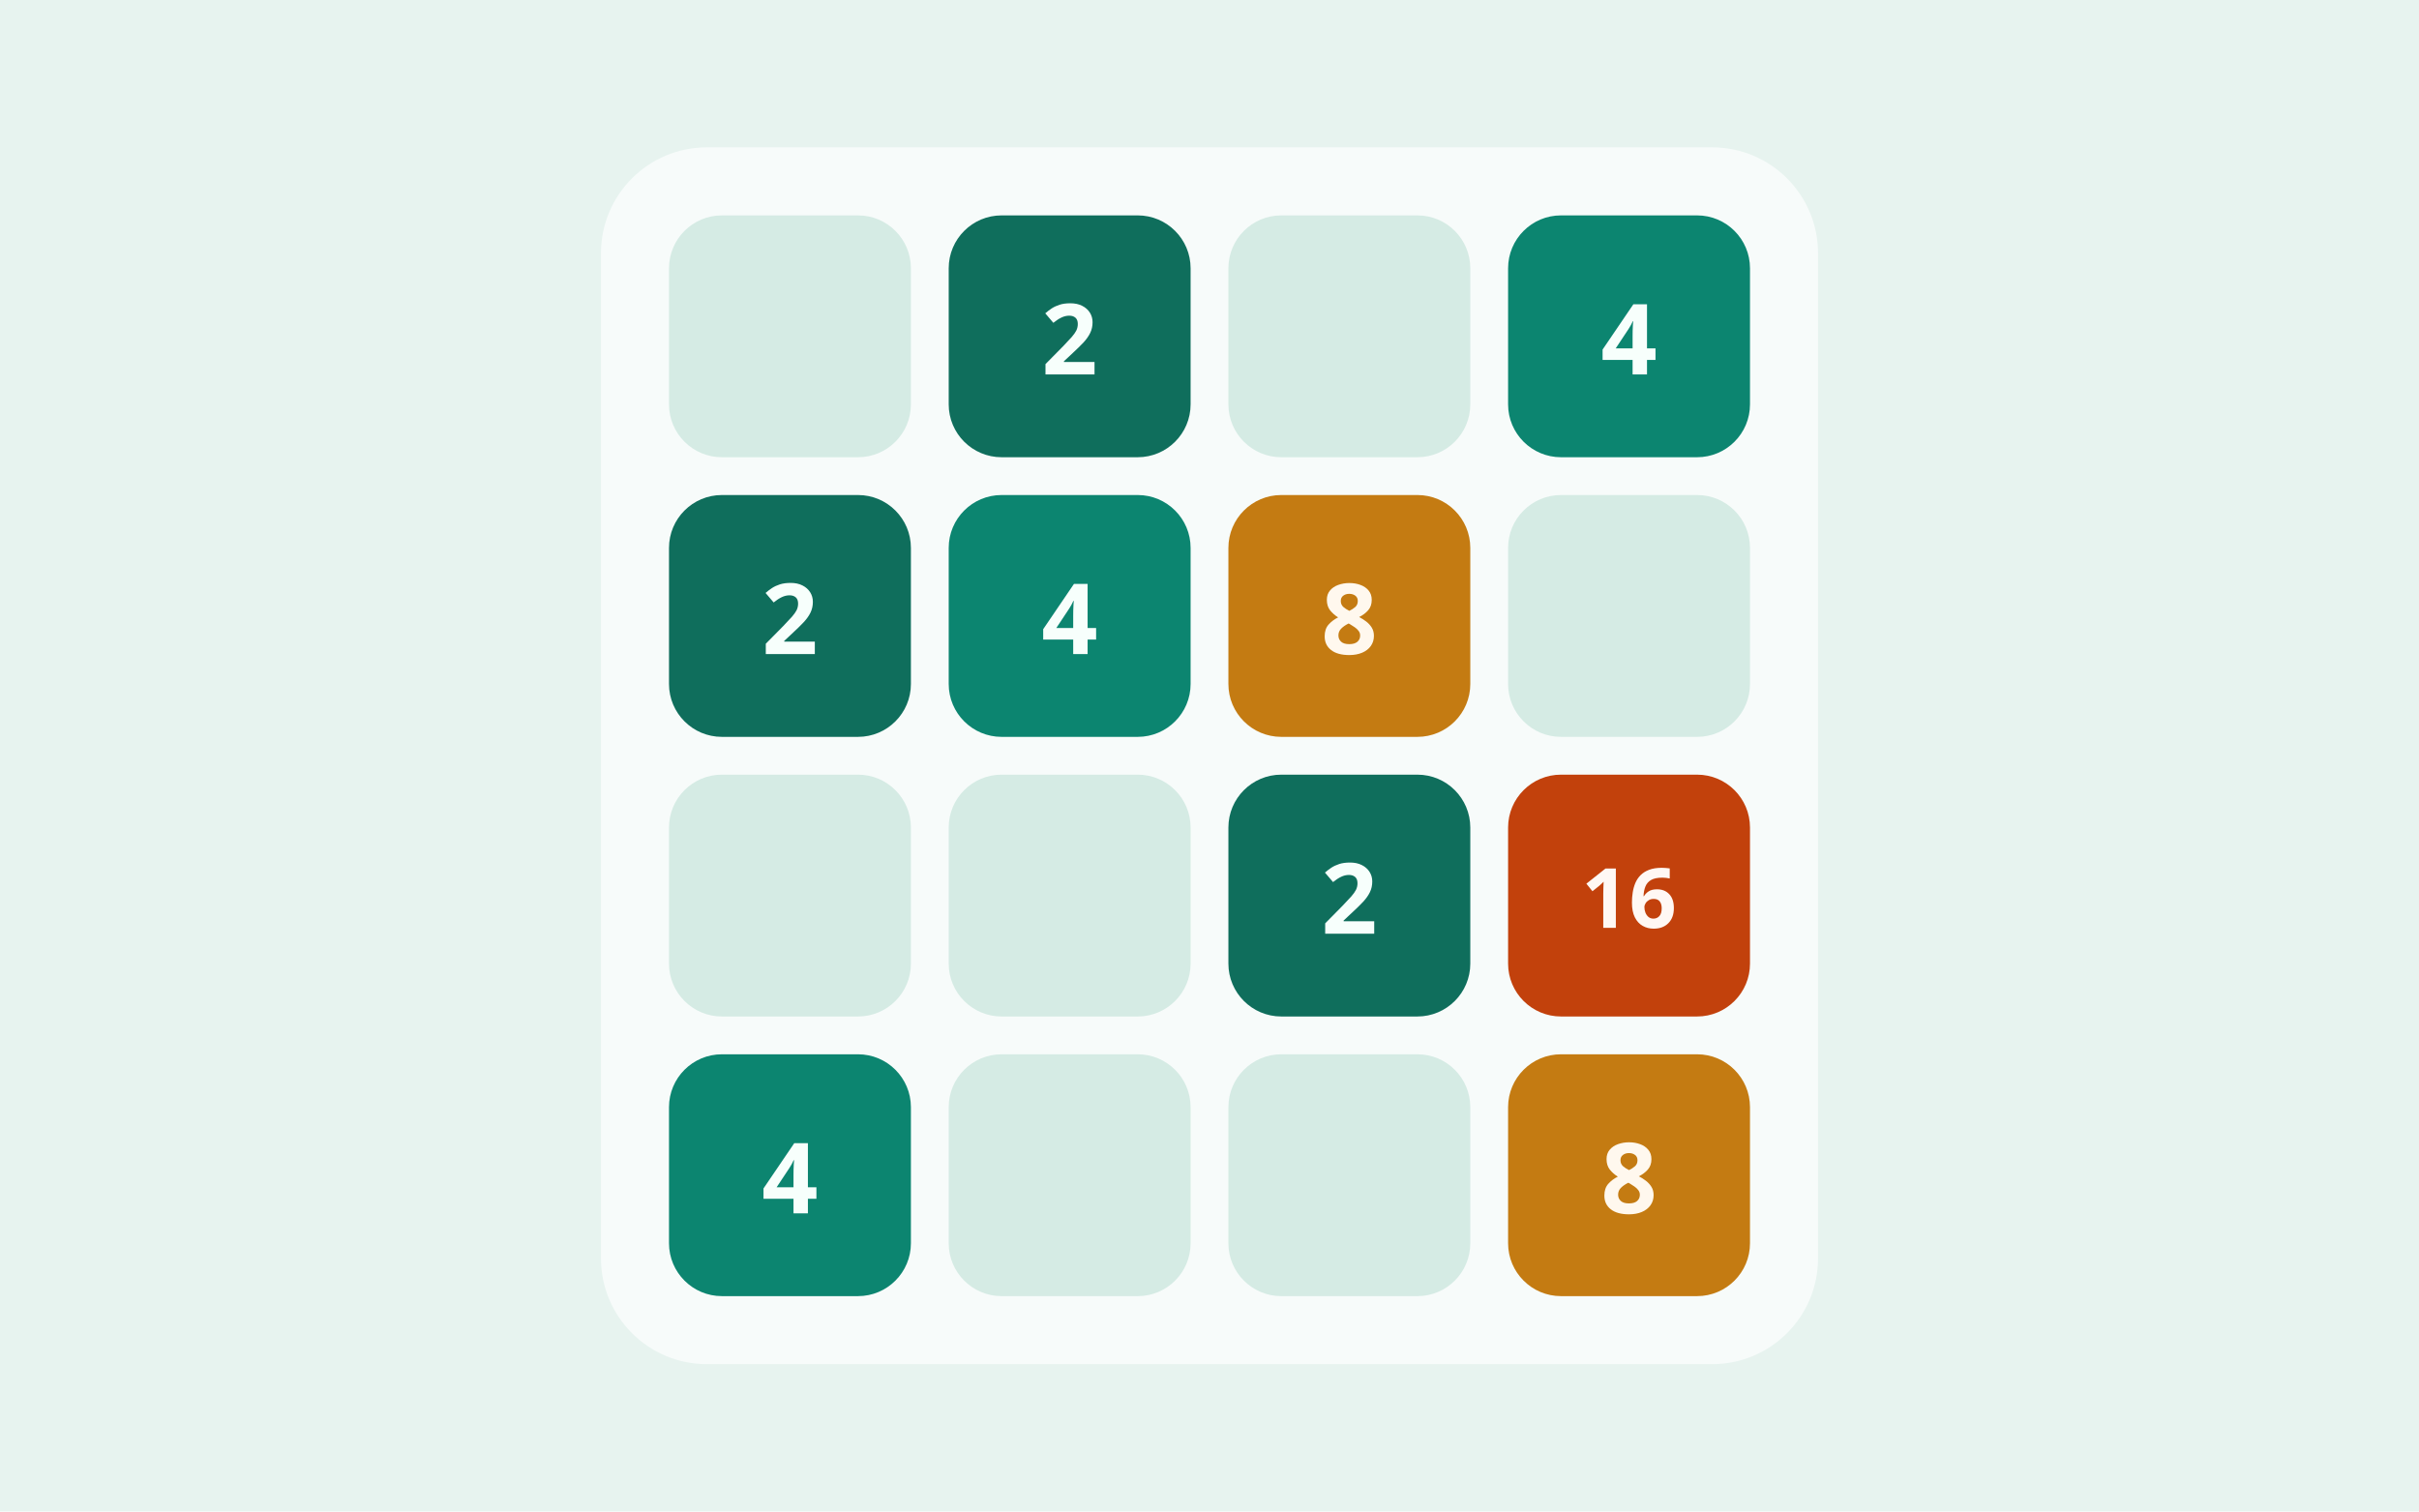
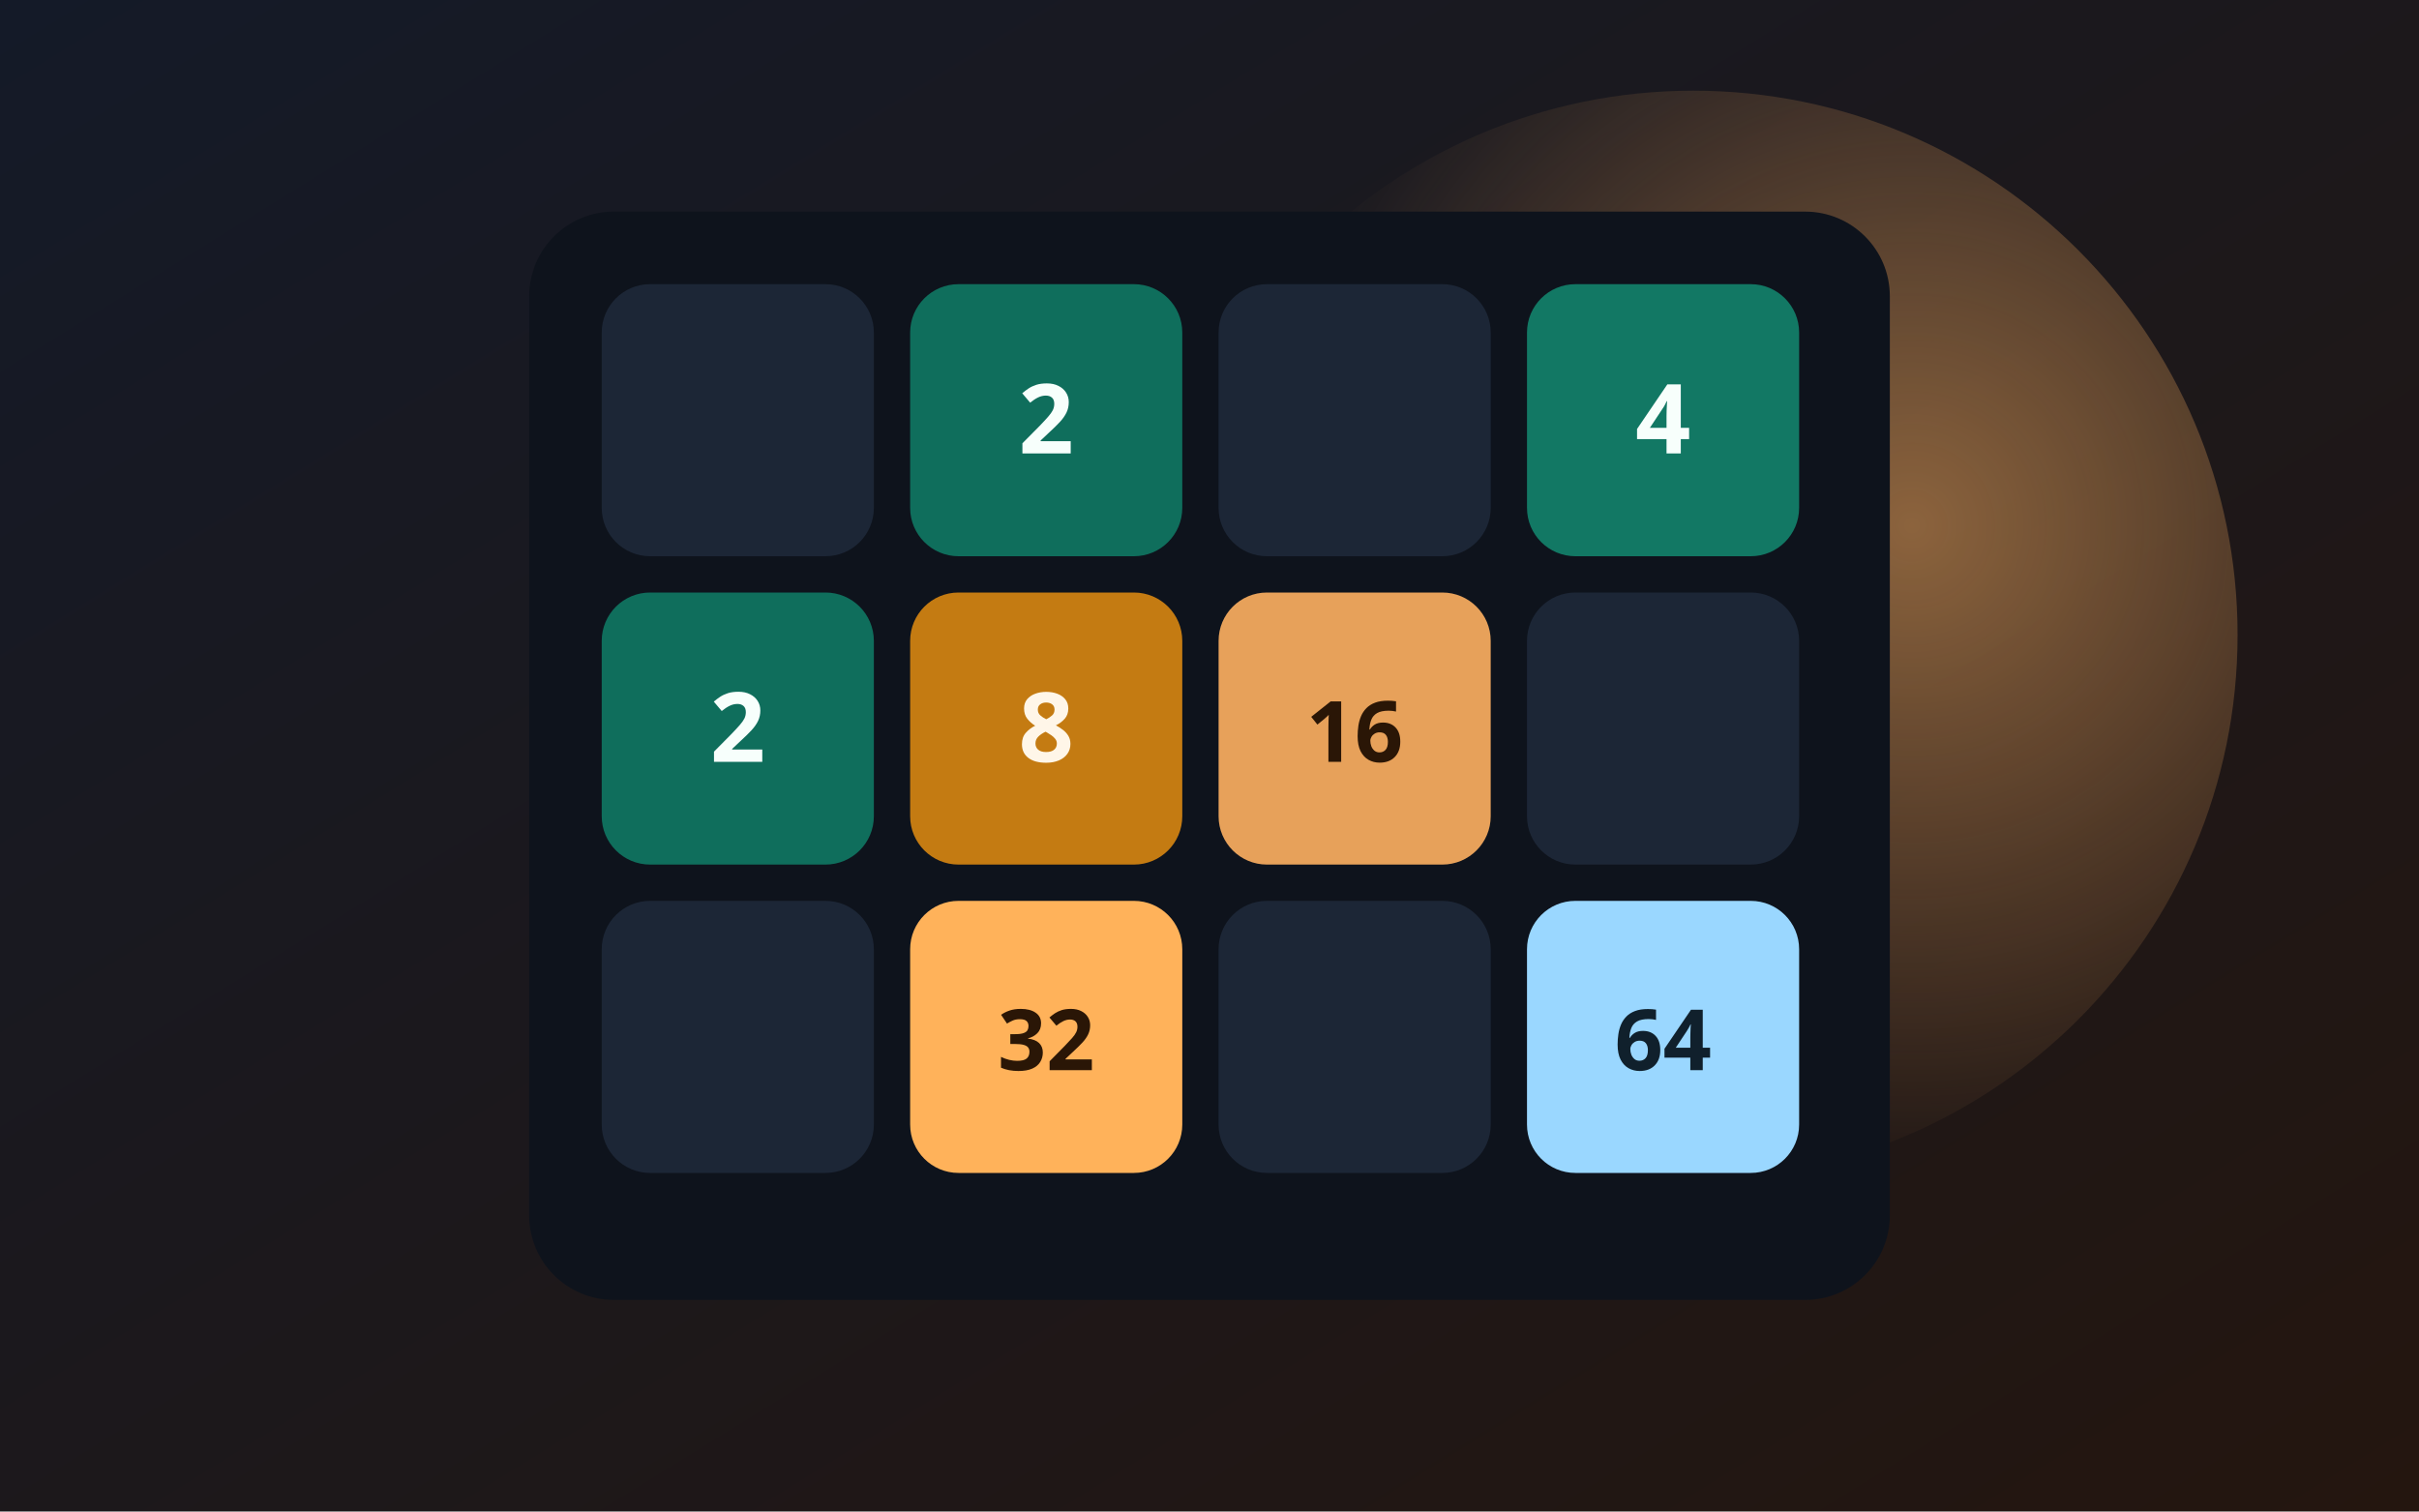
- <svg xmlns="http://www.w3.org/2000/svg" viewBox="0 0 640 400" fill="none">
-   <rect width="640" height="400" fill="#E7F3EF" />
-   <g transform="translate(159 39)">
-     <rect width="322" height="322" rx="28" fill="#F7FBFA" />
-     <g transform="translate(18 18)" fill="#0F6E5C" font-family="ui-sans-serif, system-ui, sans-serif" font-size="26" font-weight="700">
-       <rect width="64" height="64" rx="14" fill="#D5EBE4" />
-       <rect x="74" width="64" height="64" rx="14" />
-       <text x="106" y="32" fill="#F7FFFC" text-anchor="middle" dominant-baseline="central">2</text>
-       <rect x="148" width="64" height="64" rx="14" fill="#D5EBE4" />
-       <rect x="222" width="64" height="64" rx="14" fill="#0C8570" />
-       <text x="254" y="32" fill="#F7FFFC" text-anchor="middle" dominant-baseline="central">4</text>
-       <rect y="74" width="64" height="64" rx="14" />
-       <text x="32" y="106" fill="#F7FFFC" text-anchor="middle" dominant-baseline="central">2</text>
-       <rect x="74" y="74" width="64" height="64" rx="14" fill="#0C8570" />
-       <text x="106" y="106" fill="#F7FFFC" text-anchor="middle" dominant-baseline="central">4</text>
-       <rect x="148" y="74" width="64" height="64" rx="14" fill="#C47B12" />
-       <text x="180" y="106" fill="#FFF8EE" text-anchor="middle" dominant-baseline="central">8</text>
-       <rect x="222" y="74" width="64" height="64" rx="14" fill="#D5EBE4" />
-       <rect y="148" width="64" height="64" rx="14" fill="#D5EBE4" />
-       <rect x="74" y="148" width="64" height="64" rx="14" fill="#D5EBE4" />
-       <rect x="148" y="148" width="64" height="64" rx="14" />
-       <text x="180" y="180" fill="#F7FFFC" text-anchor="middle" dominant-baseline="central">2</text>
-       <rect x="222" y="148" width="64" height="64" rx="14" fill="#C2410C" />
-       <text x="254" y="180" fill="#FFF8F4" text-anchor="middle" dominant-baseline="central" font-size="22">16</text>
-       <rect y="222" width="64" height="64" rx="14" fill="#0C8570" />
-       <text x="32" y="254" fill="#F7FFFC" text-anchor="middle" dominant-baseline="central">4</text>
-       <rect x="74" y="222" width="64" height="64" rx="14" fill="#D5EBE4" />
-       <rect x="148" y="222" width="64" height="64" rx="14" fill="#D5EBE4" />
-       <rect x="222" y="222" width="64" height="64" rx="14" fill="#C47B12" />
-       <text x="254" y="254" fill="#FFF8EE" text-anchor="middle" dominant-baseline="central">8</text>
+ <svg xmlns="http://www.w3.org/2000/svg" viewBox="0 0 800 500">
+   <defs>
+     <radialGradient id="glow" cx="0.7" cy="0.4" r="0.6">
+       <stop offset="0" stop-color="#e7a15a" stop-opacity=".55" />
+       <stop offset="1" stop-color="#e7a15a" stop-opacity="0" />
+     </radialGradient>
+     <linearGradient id="bg" x1="0" y1="0" x2="1" y2="1">
+       <stop offset="0" stop-color="#141a28" />
+       <stop offset="1" stop-color="#24160f" />
+     </linearGradient>
+   </defs>
+   <rect width="800" height="500" fill="url(#bg)" />
+   <circle cx="560" cy="210" r="180" fill="url(#glow)" />
+   <g transform="translate(175 70)" font-family="Outfit, sans-serif" font-weight="700" text-anchor="middle">
+     <rect width="450" height="360" rx="28" fill="#0e131c" />
+     <g transform="translate(24 24)">
+       <rect width="90" height="90" rx="16" fill="#1c2636" />
+       <rect x="102" width="90" height="90" rx="16" fill="#0f6e5c" />
+       <text x="147" y="56" fill="#f7fffc" font-size="32">2</text>
+       <rect x="204" width="90" height="90" rx="16" fill="#1c2636" />
+       <rect x="306" width="90" height="90" rx="16" fill="#127864" />
+       <text x="351" y="56" fill="#f7fffc" font-size="32">4</text>
+       <rect y="102" width="90" height="90" rx="16" fill="#0f6e5c" />
+       <text x="45" y="158" fill="#f7fffc" font-size="32">2</text>
+       <rect x="102" y="102" width="90" height="90" rx="16" fill="#c47b12" />
+       <text x="147" y="158" fill="#fff6e8" font-size="32">8</text>
+       <rect x="204" y="102" width="90" height="90" rx="16" fill="#e7a15a" />
+       <text x="249" y="158" fill="#2a1606" font-size="28">16</text>
+       <rect x="306" y="102" width="90" height="90" rx="16" fill="#1c2636" />
+       <rect y="204" width="90" height="90" rx="16" fill="#1c2636" />
+       <rect x="102" y="204" width="90" height="90" rx="16" fill="#ffb25a" />
+       <text x="147" y="260" fill="#2a1606" font-size="28">32</text>
+       <rect x="204" y="204" width="90" height="90" rx="16" fill="#1c2636" />
+       <rect x="306" y="204" width="90" height="90" rx="16" fill="#9ad7ff" />
+       <text x="351" y="260" fill="#10202c" font-size="28">64</text>
    </g>
  </g>
</svg>
